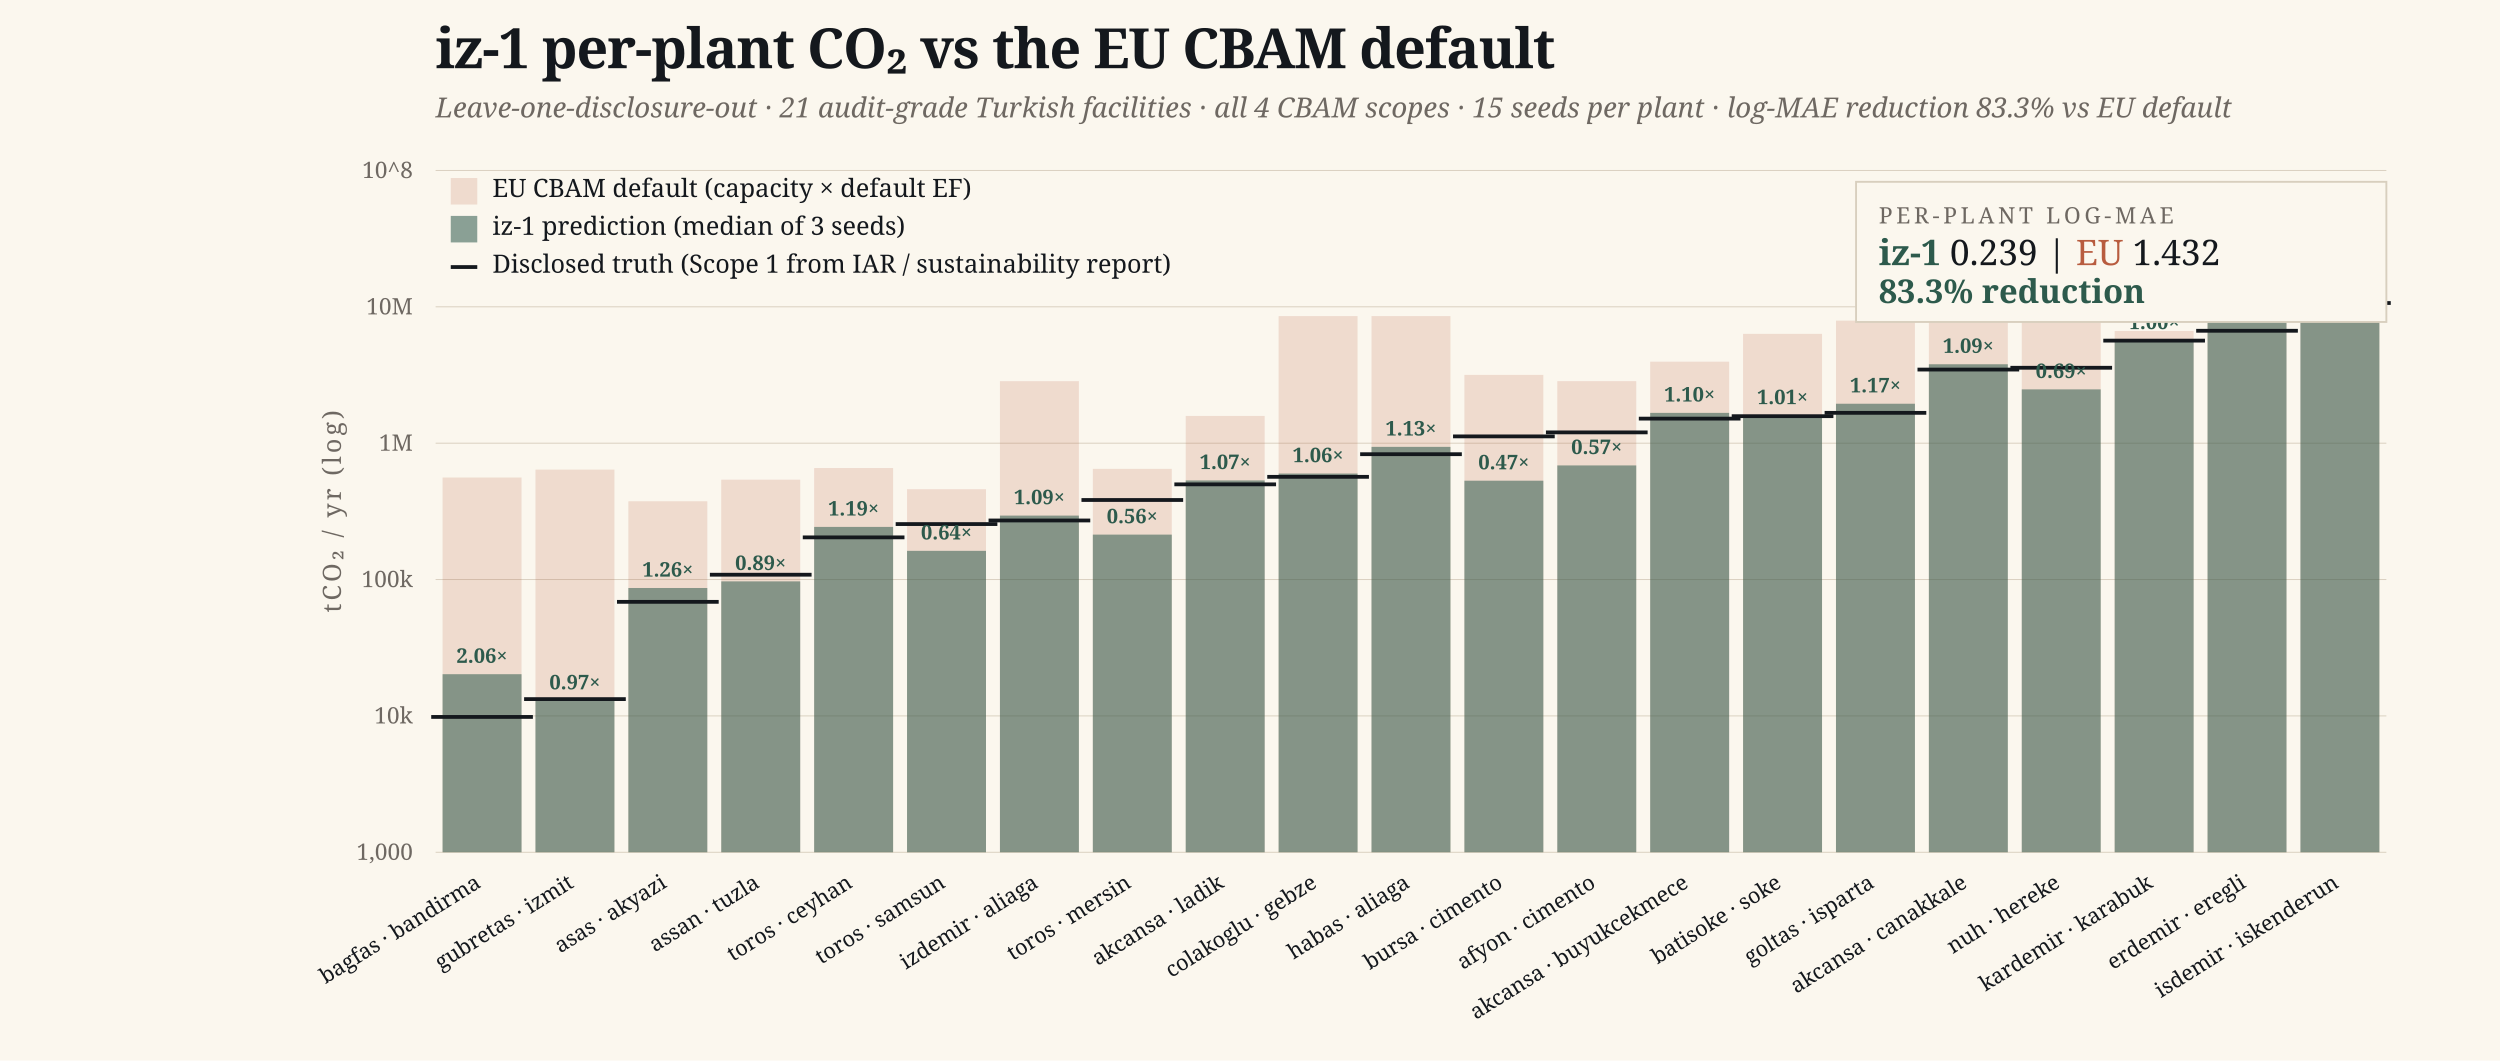
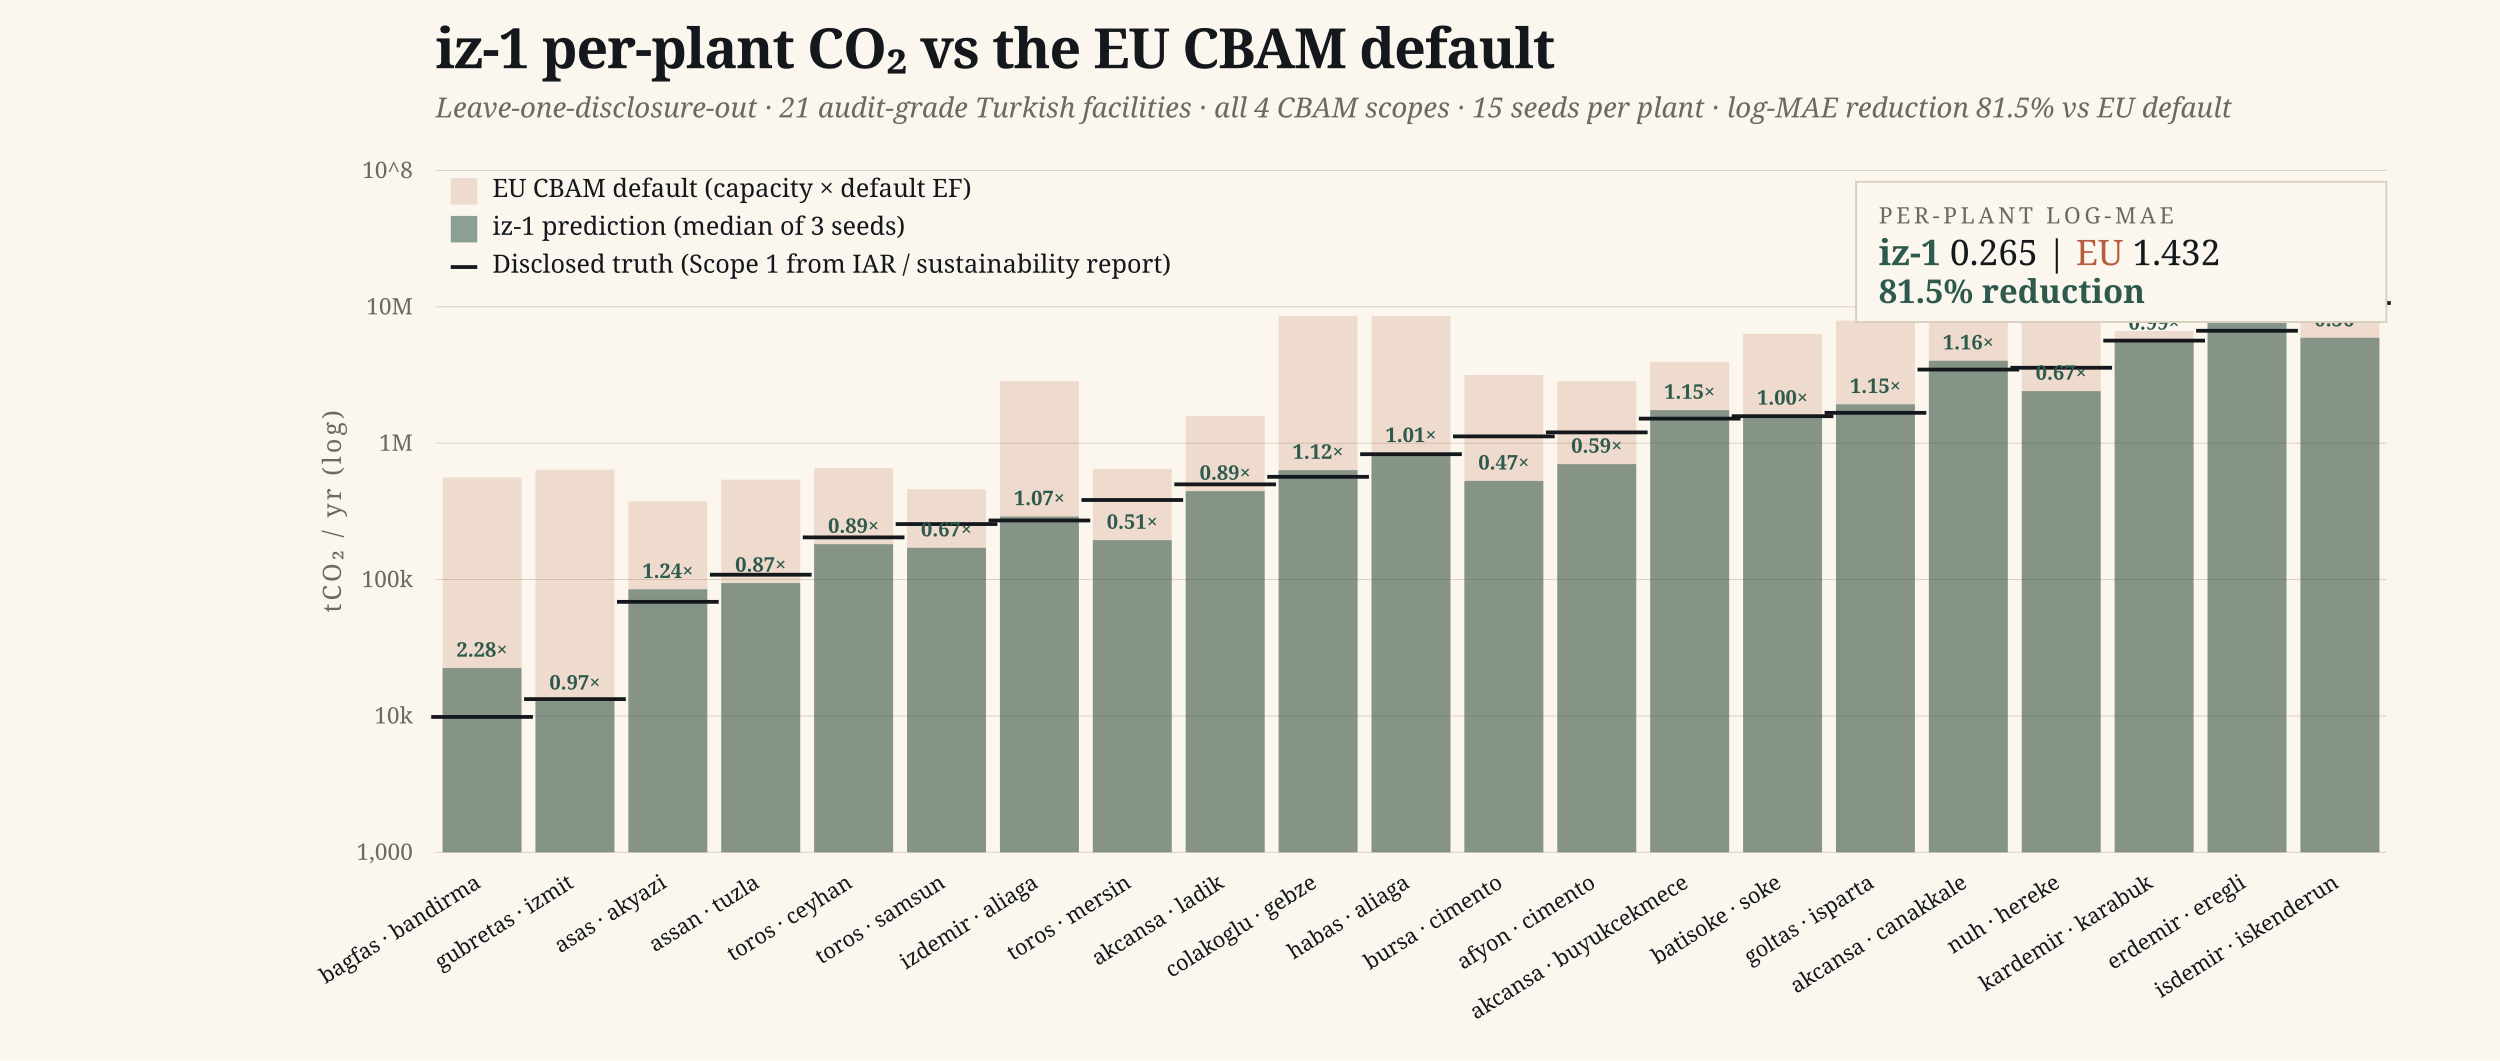
<svg xmlns="http://www.w3.org/2000/svg" viewBox="0 0 1320 560" style="font-family:Georgia,serif;background:#fbf7ee">
  <rect x="0" y="0" width="1320" height="560" fill="#fbf7ee" />
  <text x="230" y="36" fill="#14181d" font-size="22pt" font-weight="600" letter-spacing="-0.02em">iz-1 per-plant CO₂ vs the EU CBAM default</text>
-   <text x="230" y="62" fill="#6e6862" font-size="11pt" font-style="italic">Leave-one-disclosure-out · 21 audit-grade Turkish facilities · all 4 CBAM scopes · 15 seeds per plant · log-MAE reduction 83.3% vs EU default</text>
+   <text x="230" y="62" fill="#6e6862" font-size="11pt" font-style="italic">Leave-one-disclosure-out · 21 audit-grade Turkish facilities · all 4 CBAM scopes · 15 seeds per plant · log-MAE reduction 81.5% vs EU default</text>
  <line x1="230" x2="1260" y1="450.0" y2="450.0" stroke="#d8cfbe" stroke-width="0.5" />
  <text x="218" y="454.0" text-anchor="end" font-size="9pt" fill="#6e6862">1,000</text>
  <line x1="230" x2="1260" y1="378.0" y2="378.0" stroke="#d8cfbe" stroke-width="0.5" />
  <text x="218" y="382.0" text-anchor="end" font-size="9pt" fill="#6e6862">10k</text>
  <line x1="230" x2="1260" y1="306.0" y2="306.0" stroke="#d8cfbe" stroke-width="0.5" />
  <text x="218" y="310.0" text-anchor="end" font-size="9pt" fill="#6e6862">100k</text>
  <line x1="230" x2="1260" y1="234.0" y2="234.0" stroke="#d8cfbe" stroke-width="0.5" />
  <text x="218" y="238.0" text-anchor="end" font-size="9pt" fill="#6e6862">1M</text>
  <line x1="230" x2="1260" y1="162.0" y2="162.0" stroke="#d8cfbe" stroke-width="0.5" />
  <text x="218" y="166.0" text-anchor="end" font-size="9pt" fill="#6e6862">10M</text>
  <line x1="230" x2="1260" y1="90.0" y2="90.0" stroke="#d8cfbe" stroke-width="0.5" />
  <text x="218" y="94.0" text-anchor="end" font-size="9pt" fill="#6e6862">10^8</text>
  <text x="180" y="270.0" transform="rotate(-90 180 270.0)" text-anchor="middle" font-size="10pt" fill="#6e6862" letter-spacing="0.12em">tCO₂ / yr (log)</text>
  <rect x="233.679" y="252.13" width="41.69" height="197.87" fill="#b85c3f" opacity="0.18" />
-   <rect x="233.679" y="355.976" width="41.69" height="94.024" fill="#2d5a4c" opacity="0.55" />
+   <rect x="233.679" y="352.731" width="41.69" height="97.269" fill="#2d5a4c" opacity="0.55" />
  <line x1="227.679" x2="281.369" y1="378.543" y2="378.543" stroke="#14181d" stroke-width="2" />
  <text x="254.524" y="468" text-anchor="end" font-size="8.5pt" fill="#14181d" transform="rotate(-32 254.5238 468)">bagfas · bandirma</text>
-   <text x="254.524" y="349.976" text-anchor="middle" font-size="8pt" fill="#2d5a4c" font-weight="600">2.06×</text>
+   <text x="254.524" y="346.731" text-anchor="middle" font-size="8pt" fill="#2d5a4c" font-weight="600">2.28×</text>
  <rect x="282.726" y="247.955" width="41.69" height="202.045" fill="#b85c3f" opacity="0.18" />
-   <rect x="282.726" y="369.97" width="41.69" height="80.03" fill="#2d5a4c" opacity="0.55" />
+   <rect x="282.726" y="370.084" width="41.69" height="79.916" fill="#2d5a4c" opacity="0.55" />
  <line x1="276.726" x2="330.417" y1="369.127" y2="369.127" stroke="#14181d" stroke-width="2" />
  <text x="303.571" y="468" text-anchor="end" font-size="8.5pt" fill="#14181d" transform="rotate(-32 303.5714 468)">gubretas · izmit</text>
-   <text x="303.571" y="363.97" text-anchor="middle" font-size="8pt" fill="#2d5a4c" font-weight="600">0.97×</text>
+   <text x="303.571" y="364.084" text-anchor="middle" font-size="8pt" fill="#2d5a4c" font-weight="600">0.97×</text>
  <rect x="331.774" y="264.67" width="41.69" height="185.33" fill="#b85c3f" opacity="0.18" />
-   <rect x="331.774" y="310.462" width="41.69" height="139.538" fill="#2d5a4c" opacity="0.55" />
+   <rect x="331.774" y="311.168" width="41.69" height="138.832" fill="#2d5a4c" opacity="0.55" />
  <line x1="325.774" x2="379.464" y1="317.776" y2="317.776" stroke="#14181d" stroke-width="2" />
  <text x="352.619" y="468" text-anchor="end" font-size="8.5pt" fill="#14181d" transform="rotate(-32 352.619 468)">asas · akyazi</text>
-   <text x="352.619" y="304.462" text-anchor="middle" font-size="8pt" fill="#2d5a4c" font-weight="600">1.26×</text>
+   <text x="352.619" y="305.168" text-anchor="middle" font-size="8pt" fill="#2d5a4c" font-weight="600">1.24×</text>
  <rect x="380.821" y="253.268" width="41.69" height="196.732" fill="#b85c3f" opacity="0.18" />
-   <rect x="380.821" y="306.967" width="41.69" height="143.033" fill="#2d5a4c" opacity="0.55" />
+   <rect x="380.821" y="307.868" width="41.69" height="142.132" fill="#2d5a4c" opacity="0.55" />
  <line x1="374.821" x2="428.512" y1="303.449" y2="303.449" stroke="#14181d" stroke-width="2" />
  <text x="401.667" y="468" text-anchor="end" font-size="8.5pt" fill="#14181d" transform="rotate(-32 401.6667 468)">assan · tuzla</text>
-   <text x="401.667" y="300.967" text-anchor="middle" font-size="8pt" fill="#2d5a4c" font-weight="600">0.89×</text>
+   <text x="401.667" y="301.868" text-anchor="middle" font-size="8pt" fill="#2d5a4c" font-weight="600">0.87×</text>
  <rect x="429.869" y="247.118" width="41.69" height="202.882" fill="#b85c3f" opacity="0.18" />
-   <rect x="429.869" y="278.209" width="41.69" height="171.791" fill="#2d5a4c" opacity="0.55" />
+   <rect x="429.869" y="287.34" width="41.69" height="162.66" fill="#2d5a4c" opacity="0.55" />
  <line x1="423.869" x2="477.56" y1="283.731" y2="283.731" stroke="#14181d" stroke-width="2" />
  <text x="450.714" y="468" text-anchor="end" font-size="8.5pt" fill="#14181d" transform="rotate(-32 450.7143 468)">toros · ceyhan</text>
-   <text x="450.714" y="272.209" text-anchor="middle" font-size="8pt" fill="#2d5a4c" font-weight="600">1.19×</text>
+   <text x="450.714" y="281.34" text-anchor="middle" font-size="8pt" fill="#2d5a4c" font-weight="600">0.89×</text>
  <rect x="478.917" y="258.281" width="41.69" height="191.719" fill="#b85c3f" opacity="0.18" />
-   <rect x="478.917" y="290.846" width="41.69" height="159.154" fill="#2d5a4c" opacity="0.55" />
+   <rect x="478.917" y="289.22" width="41.69" height="160.78" fill="#2d5a4c" opacity="0.55" />
  <line x1="472.917" x2="526.607" y1="276.707" y2="276.707" stroke="#14181d" stroke-width="2" />
  <text x="499.762" y="468" text-anchor="end" font-size="8.5pt" fill="#14181d" transform="rotate(-32 499.7619 468)">toros · samsun</text>
-   <text x="499.762" y="284.846" text-anchor="middle" font-size="8pt" fill="#2d5a4c" font-weight="600">0.64×</text>
+   <text x="499.762" y="283.22" text-anchor="middle" font-size="8pt" fill="#2d5a4c" font-weight="600">0.67×</text>
  <rect x="527.964" y="201.251" width="41.69" height="248.749" fill="#b85c3f" opacity="0.18" />
-   <rect x="527.964" y="272.233" width="41.69" height="177.767" fill="#2d5a4c" opacity="0.55" />
+   <rect x="527.964" y="272.742" width="41.69" height="177.258" fill="#2d5a4c" opacity="0.55" />
  <line x1="521.964" x2="575.655" y1="274.812" y2="274.812" stroke="#14181d" stroke-width="2" />
  <text x="548.81" y="468" text-anchor="end" font-size="8.5pt" fill="#14181d" transform="rotate(-32 548.8095 468)">izdemir · aliaga</text>
-   <text x="548.81" y="266.233" text-anchor="middle" font-size="8pt" fill="#2d5a4c" font-weight="600">1.09×</text>
+   <text x="548.81" y="266.742" text-anchor="middle" font-size="8pt" fill="#2d5a4c" font-weight="600">1.07×</text>
  <rect x="577.012" y="247.567" width="41.69" height="202.433" fill="#b85c3f" opacity="0.18" />
-   <rect x="577.012" y="282.276" width="41.69" height="167.724" fill="#2d5a4c" opacity="0.55" />
+   <rect x="577.012" y="285.208" width="41.69" height="164.792" fill="#2d5a4c" opacity="0.55" />
  <line x1="571.012" x2="624.702" y1="263.997" y2="263.997" stroke="#14181d" stroke-width="2" />
  <text x="597.857" y="468" text-anchor="end" font-size="8.5pt" fill="#14181d" transform="rotate(-32 597.8571 468)">toros · mersin</text>
-   <text x="597.857" y="276.276" text-anchor="middle" font-size="8pt" fill="#2d5a4c" font-weight="600">0.56×</text>
+   <text x="597.857" y="279.208" text-anchor="middle" font-size="8pt" fill="#2d5a4c" font-weight="600">0.51×</text>
  <rect x="626.06" y="219.618" width="41.69" height="230.382" fill="#b85c3f" opacity="0.18" />
-   <rect x="626.06" y="253.667" width="41.69" height="196.333" fill="#2d5a4c" opacity="0.55" />
+   <rect x="626.06" y="259.325" width="41.69" height="190.675" fill="#2d5a4c" opacity="0.55" />
  <line x1="620.06" x2="673.75" y1="255.737" y2="255.737" stroke="#14181d" stroke-width="2" />
  <text x="646.905" y="468" text-anchor="end" font-size="8.5pt" fill="#14181d" transform="rotate(-32 646.9048 468)">akcansa · ladik</text>
-   <text x="646.905" y="247.667" text-anchor="middle" font-size="8pt" fill="#2d5a4c" font-weight="600">1.07×</text>
+   <text x="646.905" y="253.325" text-anchor="middle" font-size="8pt" fill="#2d5a4c" font-weight="600">0.89×</text>
  <rect x="675.107" y="166.898" width="41.69" height="283.102" fill="#b85c3f" opacity="0.18" />
-   <rect x="675.107" y="250.036" width="41.69" height="199.964" fill="#2d5a4c" opacity="0.55" />
+   <rect x="675.107" y="248.239" width="41.69" height="201.761" fill="#2d5a4c" opacity="0.55" />
  <line x1="669.107" x2="722.798" y1="251.769" y2="251.769" stroke="#14181d" stroke-width="2" />
  <text x="695.952" y="468" text-anchor="end" font-size="8.5pt" fill="#14181d" transform="rotate(-32 695.9524 468)">colakoglu · gebze</text>
-   <text x="695.952" y="244.036" text-anchor="middle" font-size="8pt" fill="#2d5a4c" font-weight="600">1.06×</text>
+   <text x="695.952" y="242.239" text-anchor="middle" font-size="8pt" fill="#2d5a4c" font-weight="600">1.12×</text>
  <rect x="724.155" y="166.898" width="41.69" height="283.102" fill="#b85c3f" opacity="0.18" />
-   <rect x="724.155" y="235.946" width="41.69" height="214.054" fill="#2d5a4c" opacity="0.55" />
+   <rect x="724.155" y="239.404" width="41.69" height="210.596" fill="#2d5a4c" opacity="0.55" />
  <line x1="718.155" x2="771.845" y1="239.814" y2="239.814" stroke="#14181d" stroke-width="2" />
  <text x="745.0" y="468" text-anchor="end" font-size="8.5pt" fill="#14181d" transform="rotate(-32 745.0 468)">habas · aliaga</text>
-   <text x="745.0" y="229.946" text-anchor="middle" font-size="8pt" fill="#2d5a4c" font-weight="600">1.13×</text>
+   <text x="745.0" y="233.404" text-anchor="middle" font-size="8pt" fill="#2d5a4c" font-weight="600">1.01×</text>
  <rect x="773.202" y="197.943" width="41.69" height="252.057" fill="#b85c3f" opacity="0.18" />
-   <rect x="773.202" y="253.806" width="41.69" height="196.194" fill="#2d5a4c" opacity="0.55" />
+   <rect x="773.202" y="253.913" width="41.69" height="196.087" fill="#2d5a4c" opacity="0.55" />
  <line x1="767.202" x2="820.893" y1="230.413" y2="230.413" stroke="#14181d" stroke-width="2" />
  <text x="794.048" y="468" text-anchor="end" font-size="8.5pt" fill="#14181d" transform="rotate(-32 794.0476 468)">bursa · cimento</text>
-   <text x="794.048" y="247.806" text-anchor="middle" font-size="8pt" fill="#2d5a4c" font-weight="600">0.47×</text>
+   <text x="794.048" y="247.913" text-anchor="middle" font-size="8pt" fill="#2d5a4c" font-weight="600">0.47×</text>
  <rect x="822.25" y="201.238" width="41.69" height="248.762" fill="#b85c3f" opacity="0.18" />
-   <rect x="822.25" y="245.747" width="41.69" height="204.253" fill="#2d5a4c" opacity="0.55" />
+   <rect x="822.25" y="245.063" width="41.69" height="204.937" fill="#2d5a4c" opacity="0.55" />
  <line x1="816.25" x2="869.94" y1="228.299" y2="228.299" stroke="#14181d" stroke-width="2" />
  <text x="843.095" y="468" text-anchor="end" font-size="8.5pt" fill="#14181d" transform="rotate(-32 843.0952 468)">afyon · cimento</text>
-   <text x="843.095" y="239.747" text-anchor="middle" font-size="8pt" fill="#2d5a4c" font-weight="600">0.57×</text>
+   <text x="843.095" y="239.063" text-anchor="middle" font-size="8pt" fill="#2d5a4c" font-weight="600">0.59×</text>
  <rect x="871.298" y="190.966" width="41.69" height="259.034" fill="#b85c3f" opacity="0.18" />
-   <rect x="871.298" y="217.997" width="41.69" height="232.003" fill="#2d5a4c" opacity="0.55" />
+   <rect x="871.298" y="216.562" width="41.69" height="233.438" fill="#2d5a4c" opacity="0.55" />
  <line x1="865.298" x2="918.988" y1="221.031" y2="221.031" stroke="#14181d" stroke-width="2" />
  <text x="892.143" y="468" text-anchor="end" font-size="8.5pt" fill="#14181d" transform="rotate(-32 892.1429 468)">akcansa · buyukcekmece</text>
-   <text x="892.143" y="211.997" text-anchor="middle" font-size="8pt" fill="#2d5a4c" font-weight="600">1.10×</text>
+   <text x="892.143" y="210.562" text-anchor="middle" font-size="8pt" fill="#2d5a4c" font-weight="600">1.15×</text>
  <rect x="920.345" y="176.269" width="41.69" height="273.731" fill="#b85c3f" opacity="0.18" />
-   <rect x="920.345" y="219.4" width="41.69" height="230.6" fill="#2d5a4c" opacity="0.55" />
+   <rect x="920.345" y="219.681" width="41.69" height="230.319" fill="#2d5a4c" opacity="0.55" />
  <line x1="914.345" x2="968.036" y1="219.738" y2="219.738" stroke="#14181d" stroke-width="2" />
  <text x="941.19" y="468" text-anchor="end" font-size="8.5pt" fill="#14181d" transform="rotate(-32 941.1905 468)">batisoke · soke</text>
-   <text x="941.19" y="213.4" text-anchor="middle" font-size="8pt" fill="#2d5a4c" font-weight="600">1.01×</text>
+   <text x="941.19" y="213.681" text-anchor="middle" font-size="8pt" fill="#2d5a4c" font-weight="600">1.00×</text>
  <rect x="969.393" y="169.292" width="41.69" height="280.708" fill="#b85c3f" opacity="0.18" />
-   <rect x="969.393" y="213.171" width="41.69" height="236.829" fill="#2d5a4c" opacity="0.55" />
+   <rect x="969.393" y="213.488" width="41.69" height="236.512" fill="#2d5a4c" opacity="0.55" />
  <line x1="963.393" x2="1017.083" y1="217.982" y2="217.982" stroke="#14181d" stroke-width="2" />
  <text x="990.238" y="468" text-anchor="end" font-size="8.5pt" fill="#14181d" transform="rotate(-32 990.2381 468)">goltas · isparta</text>
-   <text x="990.238" y="207.171" text-anchor="middle" font-size="8pt" fill="#2d5a4c" font-weight="600">1.17×</text>
+   <text x="990.238" y="207.488" text-anchor="middle" font-size="8pt" fill="#2d5a4c" font-weight="600">1.15×</text>
  <rect x="1018.44" y="166.312" width="41.69" height="283.688" fill="#b85c3f" opacity="0.18" />
-   <rect x="1018.44" y="192.325" width="41.69" height="257.675" fill="#2d5a4c" opacity="0.55" />
+   <rect x="1018.44" y="190.47" width="41.69" height="259.53" fill="#2d5a4c" opacity="0.55" />
  <line x1="1012.44" x2="1066.131" y1="195.132" y2="195.132" stroke="#14181d" stroke-width="2" />
  <text x="1039.286" y="468" text-anchor="end" font-size="8.5pt" fill="#14181d" transform="rotate(-32 1039.286 468)">akcansa · canakkale</text>
-   <text x="1039.286" y="186.325" text-anchor="middle" font-size="8pt" fill="#2d5a4c" font-weight="600">1.09×</text>
+   <text x="1039.286" y="184.47" text-anchor="middle" font-size="8pt" fill="#2d5a4c" font-weight="600">1.16×</text>
  <rect x="1067.488" y="165.195" width="41.69" height="284.805" fill="#b85c3f" opacity="0.18" />
-   <rect x="1067.488" y="205.592" width="41.69" height="244.408" fill="#2d5a4c" opacity="0.55" />
+   <rect x="1067.488" y="206.505" width="41.69" height="243.495" fill="#2d5a4c" opacity="0.55" />
  <line x1="1061.488" x2="1115.179" y1="194.179" y2="194.179" stroke="#14181d" stroke-width="2" />
  <text x="1088.333" y="468" text-anchor="end" font-size="8.5pt" fill="#14181d" transform="rotate(-32 1088.333 468)">nuh · hereke</text>
-   <text x="1088.333" y="199.592" text-anchor="middle" font-size="8pt" fill="#2d5a4c" font-weight="600">0.69×</text>
+   <text x="1088.333" y="200.505" text-anchor="middle" font-size="8pt" fill="#2d5a4c" font-weight="600">0.67×</text>
  <rect x="1116.536" y="174.757" width="41.69" height="275.243" fill="#b85c3f" opacity="0.18" />
-   <rect x="1116.536" y="179.779" width="41.69" height="270.221" fill="#2d5a4c" opacity="0.55" />
+   <rect x="1116.536" y="180.05" width="41.69" height="269.95" fill="#2d5a4c" opacity="0.55" />
  <line x1="1110.536" x2="1164.226" y1="179.849" y2="179.849" stroke="#14181d" stroke-width="2" />
  <text x="1137.381" y="468" text-anchor="end" font-size="8.5pt" fill="#14181d" transform="rotate(-32 1137.381 468)">kardemir · karabuk</text>
-   <text x="1137.381" y="173.779" text-anchor="middle" font-size="8pt" fill="#2d5a4c" font-weight="600">1.00×</text>
+   <text x="1137.381" y="174.05" text-anchor="middle" font-size="8pt" fill="#2d5a4c" font-weight="600">0.99×</text>
  <rect x="1165.583" y="170.581" width="41.69" height="279.419" fill="#b85c3f" opacity="0.18" />
-   <rect x="1165.583" y="169.208" width="41.69" height="280.792" fill="#2d5a4c" opacity="0.55" />
+   <rect x="1165.583" y="170.418" width="41.69" height="279.582" fill="#2d5a4c" opacity="0.55" />
  <line x1="1159.583" x2="1213.274" y1="174.648" y2="174.648" stroke="#14181d" stroke-width="2" />
  <text x="1186.429" y="468" text-anchor="end" font-size="8.5pt" fill="#14181d" transform="rotate(-32 1186.429 468)">erdemir · eregli</text>
-   <text x="1186.429" y="163.208" text-anchor="middle" font-size="8pt" fill="#2d5a4c" font-weight="600">1.19×</text>
+   <text x="1186.429" y="164.418" text-anchor="middle" font-size="8pt" fill="#2d5a4c" font-weight="600">1.14×</text>
  <rect x="1214.631" y="161.782" width="41.69" height="288.218" fill="#b85c3f" opacity="0.18" />
-   <rect x="1214.631" y="165.745" width="41.69" height="284.255" fill="#2d5a4c" opacity="0.55" />
+   <rect x="1214.631" y="178.338" width="41.69" height="271.662" fill="#2d5a4c" opacity="0.55" />
  <line x1="1208.631" x2="1262.321" y1="159.992" y2="159.992" stroke="#14181d" stroke-width="2" />
  <text x="1235.476" y="468" text-anchor="end" font-size="8.5pt" fill="#14181d" transform="rotate(-32 1235.476 468)">isdemir · iskenderun</text>
-   <text x="1235.476" y="159.745" text-anchor="middle" font-size="8pt" fill="#2d5a4c" font-weight="600">0.83×</text>
+   <text x="1235.476" y="172.338" text-anchor="middle" font-size="8pt" fill="#2d5a4c" font-weight="600">0.56×</text>
  <rect x="238" y="94" width="14" height="14" fill="#b85c3f" opacity="0.18" />
  <text x="260" y="104" font-size="10pt" fill="#14181d">EU CBAM default (capacity × default EF)</text>
  <rect x="238" y="114" width="14" height="14" fill="#2d5a4c" opacity="0.55" />
  <text x="260" y="124" font-size="10pt" fill="#14181d">iz-1 prediction (median of 3 seeds)</text>
  <line x1="238" x2="252" y1="141" y2="141" stroke="#14181d" stroke-width="2" />
  <text x="260" y="144" font-size="10pt" fill="#14181d">Disclosed truth (Scope 1 from IAR / sustainability report)</text>
  <rect x="980" y="96" width="280" height="74" fill="#fbf7ee" stroke="#d8cfbe" />
  <text x="992" y="118" font-size="9pt" letter-spacing="0.16em" fill="#6e6862" text-transform="uppercase">PER-PLANT LOG-MAE</text>
  <text x="992" y="140" font-size="14pt" fill="#14181d">
-     <tspan font-weight="600" fill="#2d5a4c">iz-1</tspan> 0.239   |   <tspan fill="#b85c3f">EU</tspan> 1.432</text>
-   <text x="992" y="160" font-size="13pt" fill="#2d5a4c" font-weight="600">83.3% reduction</text>
+     <tspan font-weight="600" fill="#2d5a4c">iz-1</tspan> 0.265   |   <tspan fill="#b85c3f">EU</tspan> 1.432</text>
+   <text x="992" y="160" font-size="13pt" fill="#2d5a4c" font-weight="600">81.5% reduction</text>
</svg>
